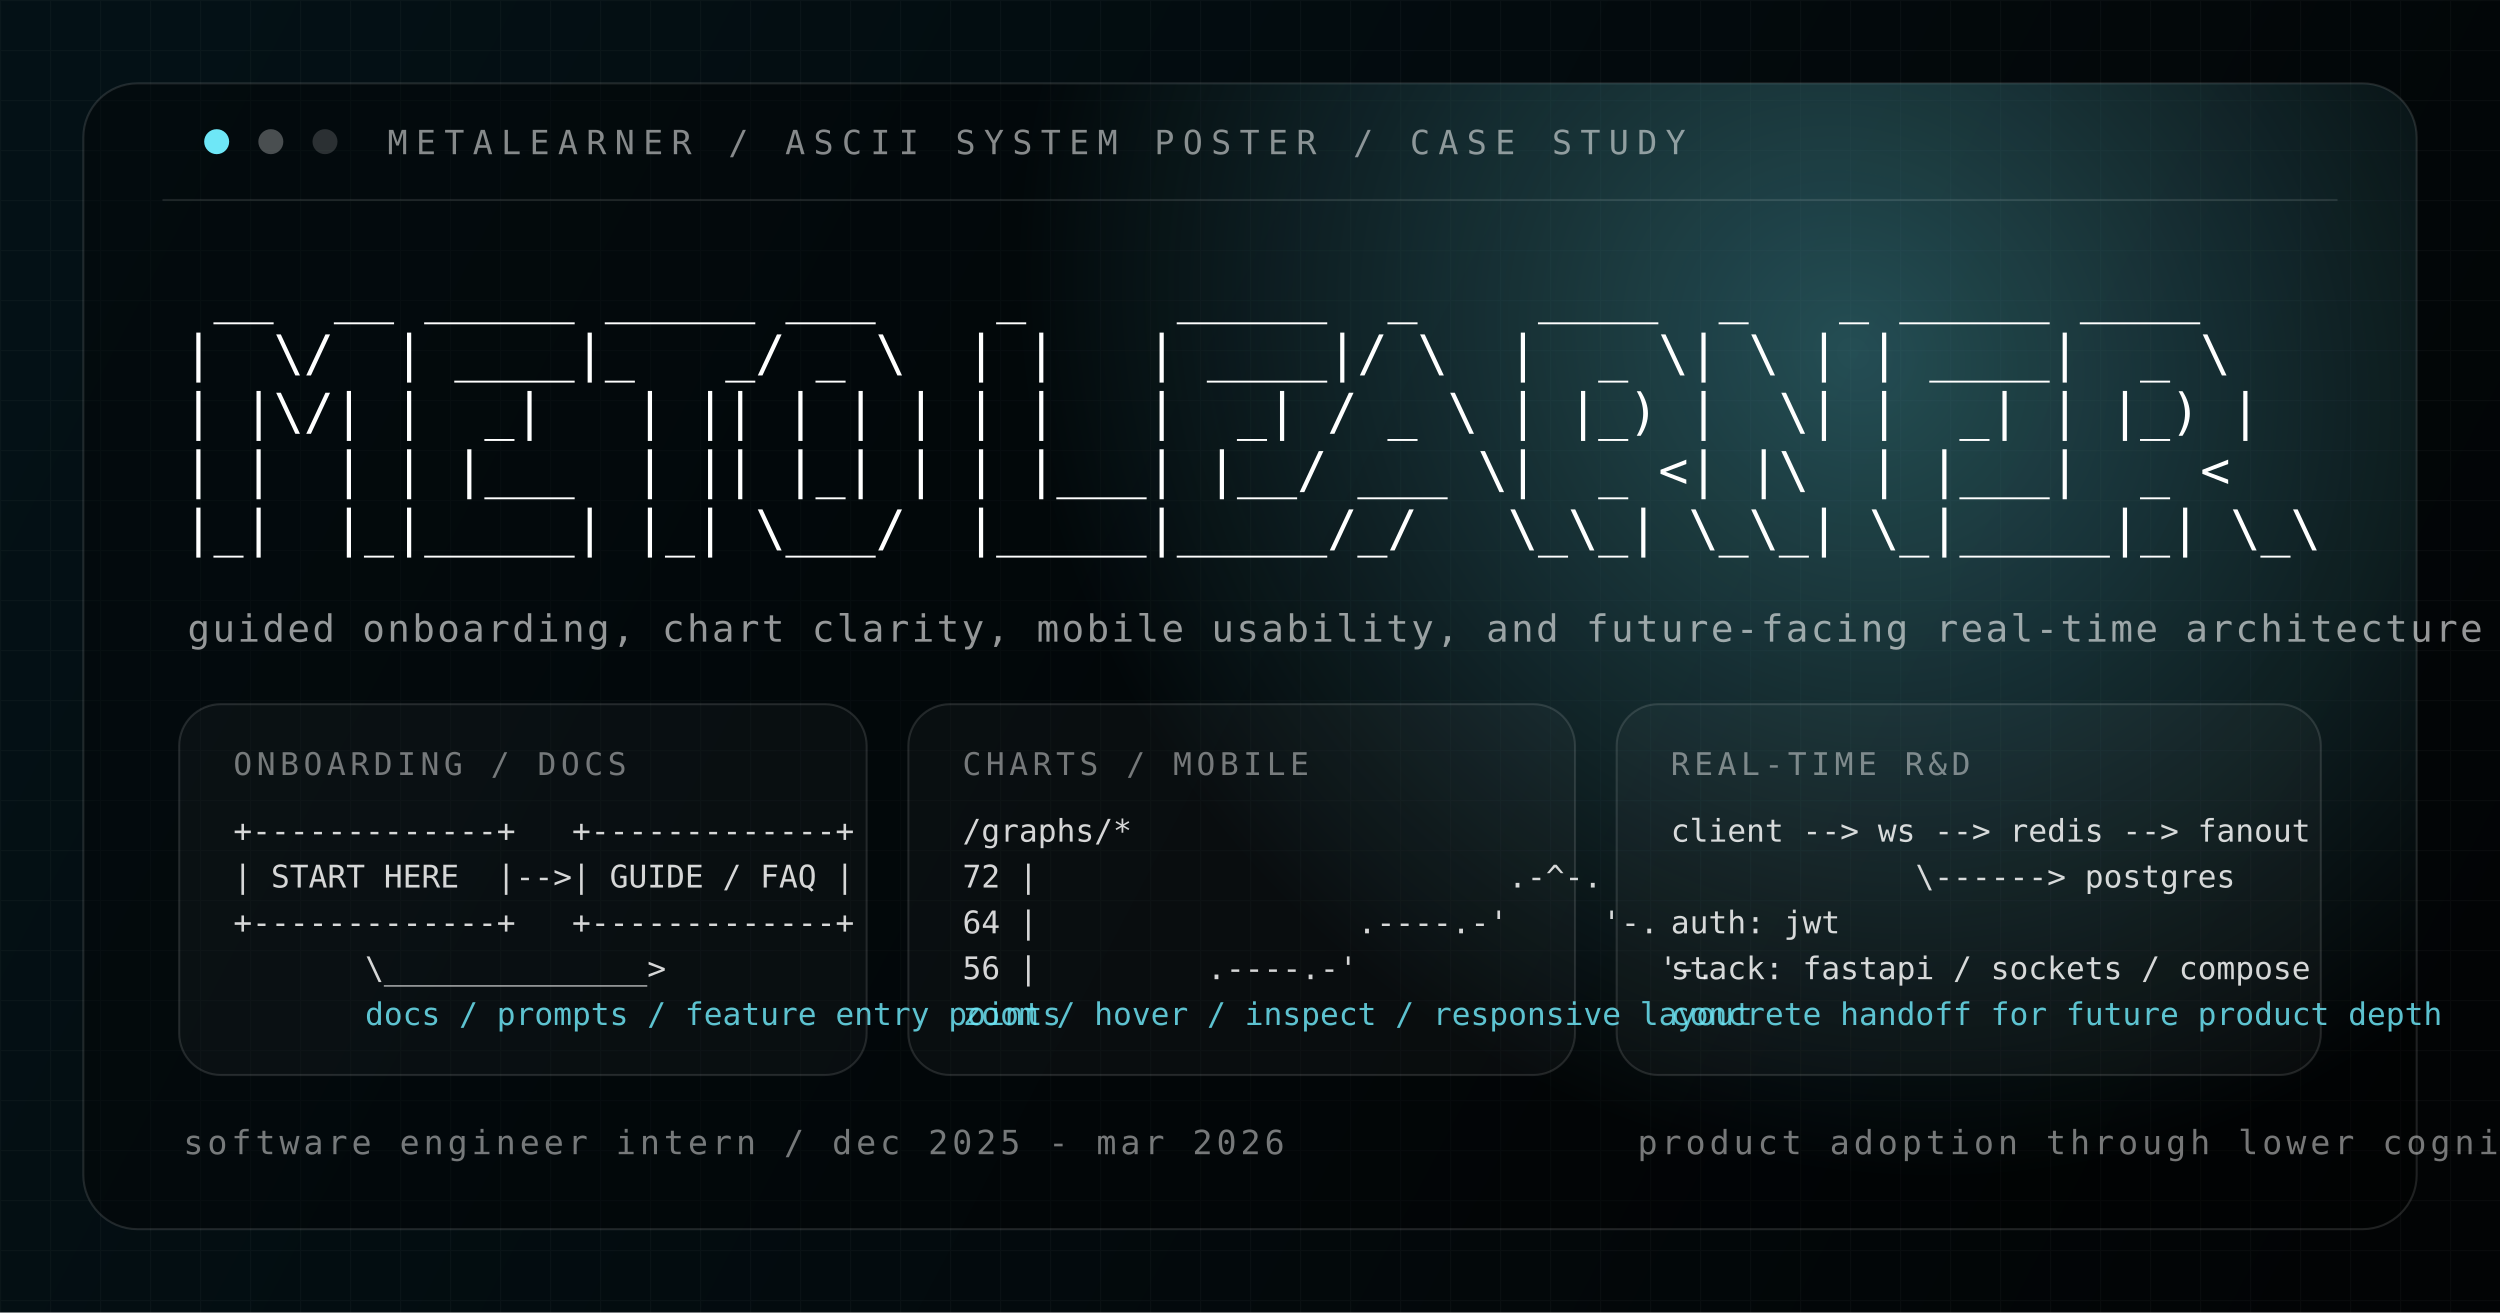
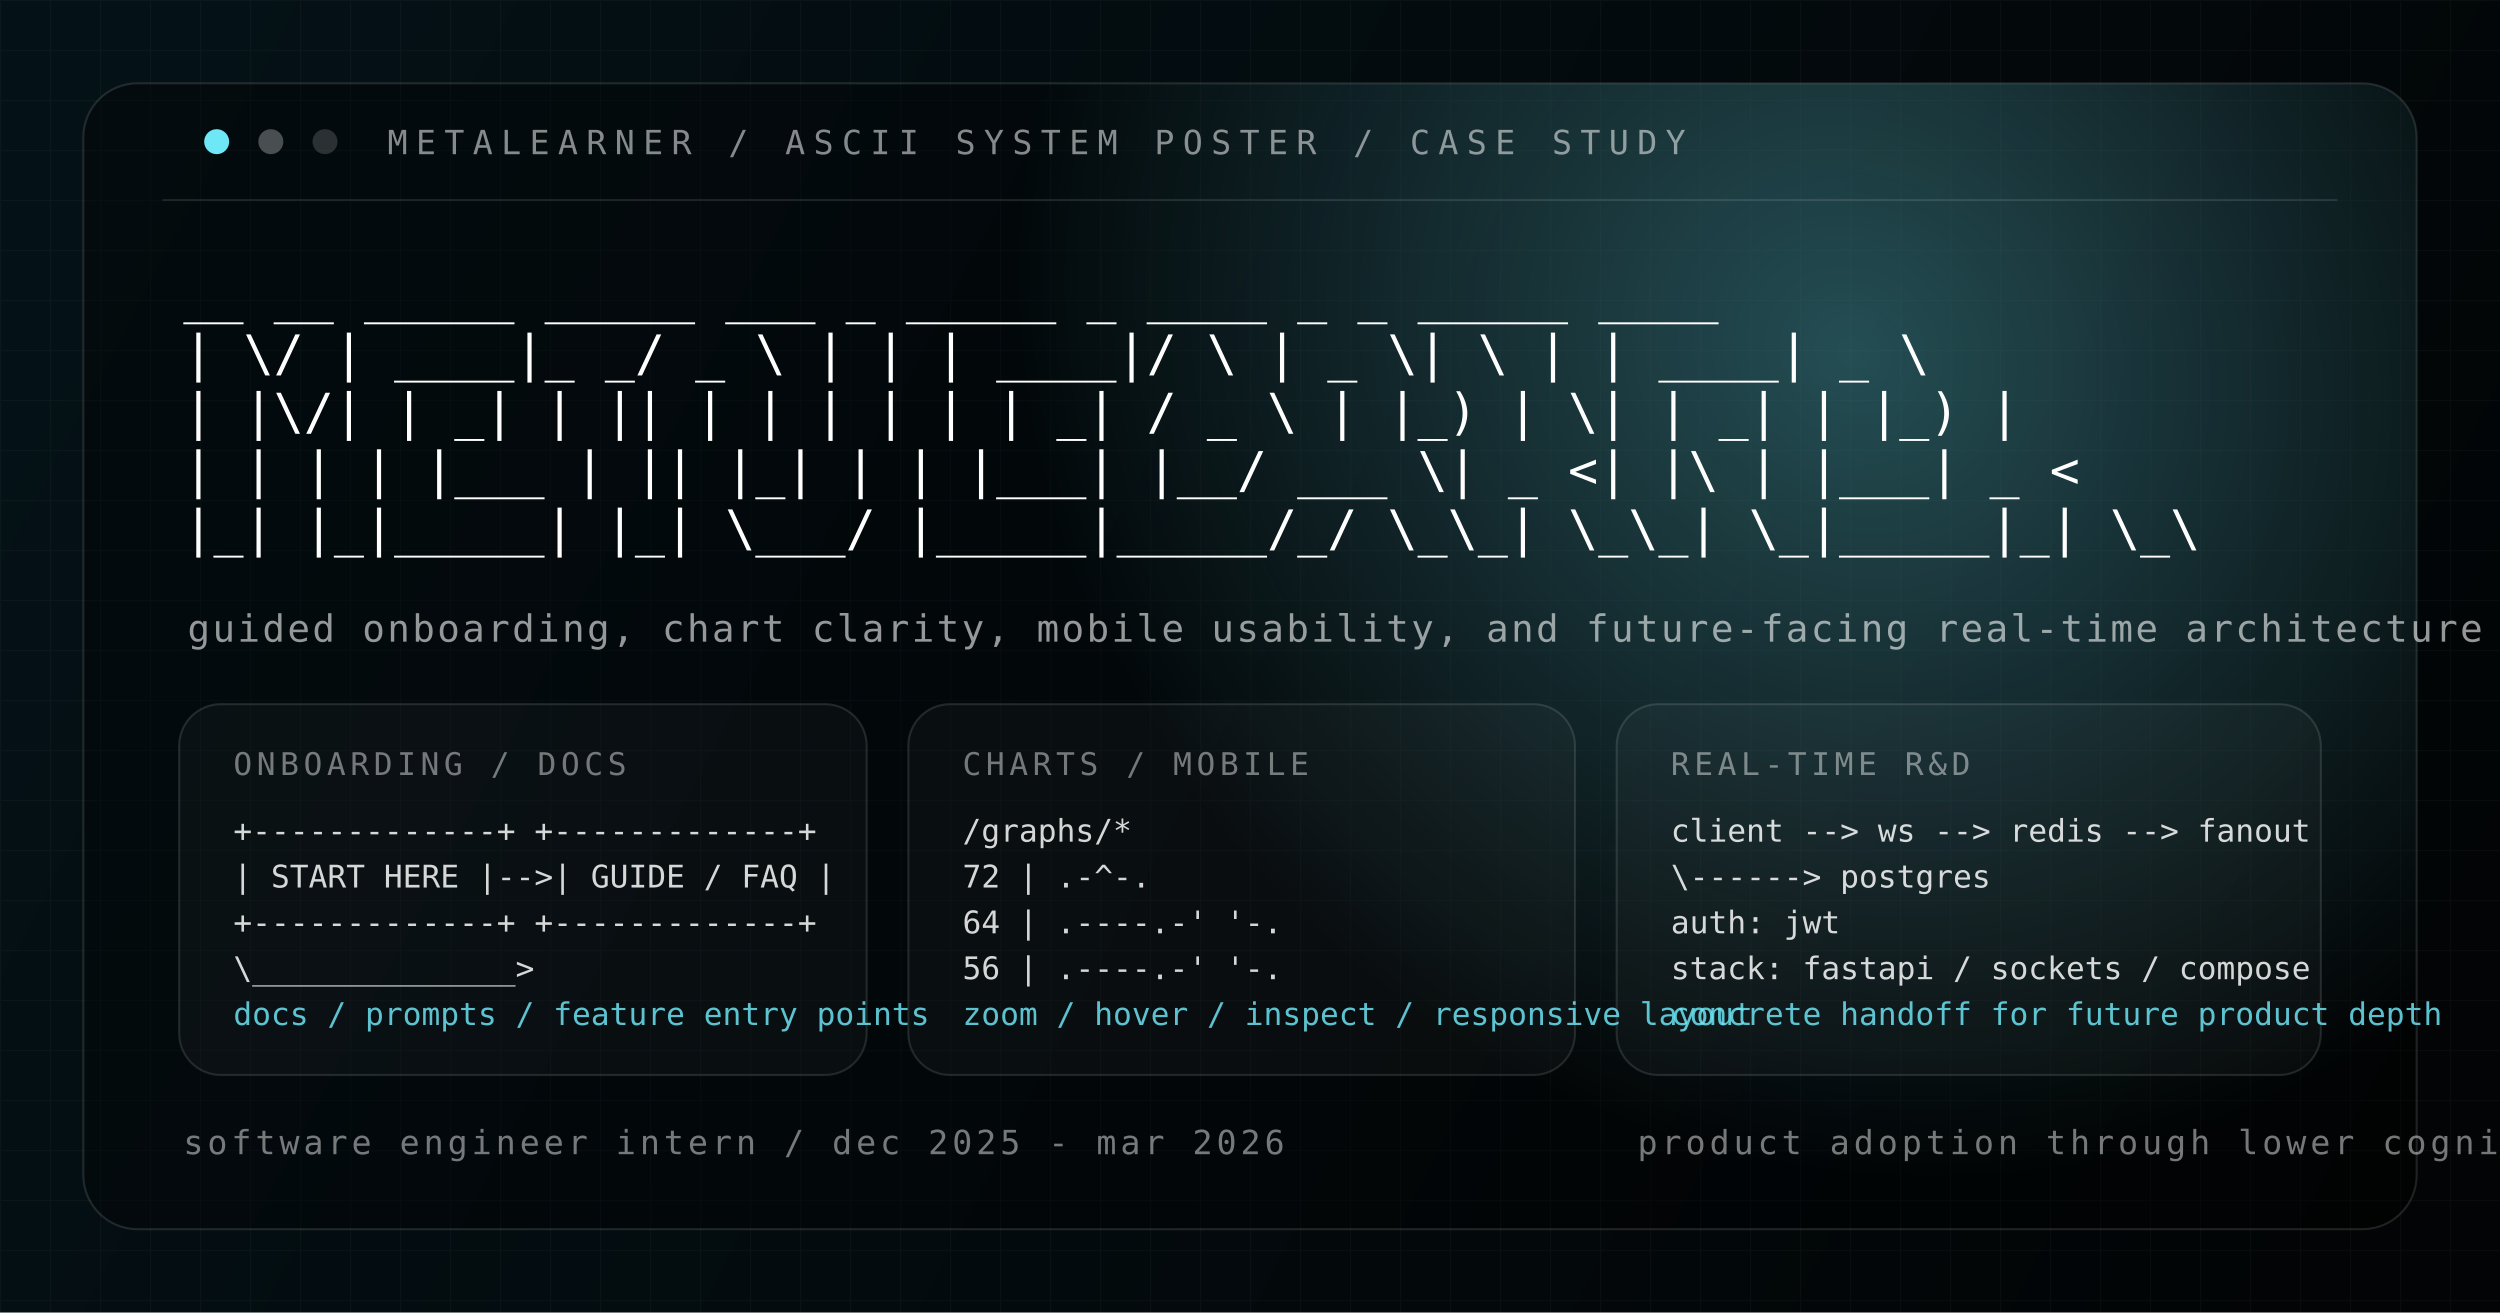
- <svg xmlns="http://www.w3.org/2000/svg" viewBox="0 0 1200 630" fill="none">
+ <svg xmlns="http://www.w3.org/2000/svg" fill="none" viewBox="0 0 1200 630">
  <defs>
-     <linearGradient id="bg" x1="72" y1="36" x2="1138" y2="598" gradientUnits="userSpaceOnUse">
+     <linearGradient id="bg" x1="72" x2="1138" y1="36" y2="598" gradientUnits="userSpaceOnUse">
      <stop stop-color="#041116" />
      <stop offset="1" stop-color="#020405" />
    </linearGradient>
-     <radialGradient id="glow" cx="0" cy="0" r="1" gradientUnits="userSpaceOnUse" gradientTransform="translate(890 170) rotate(131.7) scale(380 422)">
+     <radialGradient id="glow" cx="0" cy="0" r="1" gradientTransform="translate(890 170) rotate(131.7) scale(380 422)" gradientUnits="userSpaceOnUse">
      <stop stop-color="#6EE7F7" stop-opacity=".32" />
      <stop offset="1" stop-color="#6EE7F7" stop-opacity="0" />
    </radialGradient>
    <pattern id="grid" width="24" height="24" patternUnits="userSpaceOnUse">
-       <path d="M24 0H0V24" stroke="#FFFFFF" stroke-opacity=".05" />
+       <path stroke="#FFF" stroke-opacity=".05" d="M24 0H0V24" />
    </pattern>
  </defs>
  <rect width="1200" height="630" fill="url(#bg)" />
  <rect width="1200" height="630" fill="url(#grid)" opacity=".6" />
-   <rect x="40" y="40" width="1120" height="550" rx="26" fill="#000000" fill-opacity=".36" stroke="#FFFFFF" stroke-opacity=".12" />
-   <rect x="40" y="40" width="1120" height="550" rx="26" fill="url(#glow)" />
-   <path d="M78 96H1122" stroke="#FFFFFF" stroke-opacity=".1" />
+   <rect width="1120" height="550" x="40" y="40" fill="#000" fill-opacity=".36" stroke="#FFF" stroke-opacity=".12" rx="26" />
+   <rect width="1120" height="550" x="40" y="40" fill="url(#glow)" rx="26" />
+   <path stroke="#FFF" stroke-opacity=".1" d="M78 96H1122" />
  <circle cx="104" cy="68" r="6" fill="#6EE7F7" />
-   <circle cx="130" cy="68" r="6" fill="#FFFFFF" fill-opacity=".28" />
-   <circle cx="156" cy="68" r="6" fill="#FFFFFF" fill-opacity=".16" />
-   <text x="186" y="74" fill="#FFFFFF" fill-opacity=".52" font-family="Geist Mono, ui-monospace, monospace" font-size="16" letter-spacing="4">METALEARNER / ASCII SYSTEM POSTER / CASE STUDY</text>
-   <g font-family="Geist Mono, ui-monospace, monospace" font-size="24" fill="#FFFFFF" xml:space="preserve">
-     <text x="88" y="150"> __  __ _____ _____ ___    _     _____  _    ____  _   _ _____ ____  </text>
-     <text x="88" y="178">|  \/  | ____|_   _/ _ \  | |   | ____|/ \  |  _ \| \ | | ____|  _ \ </text>
-     <text x="88" y="206">| |\/| |  _|   | || | | | | |   |  _| / _ \ | |_) |  \| |  _| | |_) |</text>
-     <text x="88" y="234">| |  | | |___  | || |_| | | |___| |__/ ___ \|  _ &lt;| |\  | |___|  _ &lt; </text>
-     <text x="88" y="262">|_|  |_|_____| |_| \___/  |_____|_____/_/   \_\_| \_\_| \_|_____|_| \_\</text>
+   <circle cx="130" cy="68" r="6" fill="#FFF" fill-opacity=".28" />
+   <circle cx="156" cy="68" r="6" fill="#FFF" fill-opacity=".16" />
+   <text x="186" y="74" fill="#FFF" fill-opacity=".52" font-family="Geist Mono, ui-monospace, monospace" font-size="16" letter-spacing="4">METALEARNER / ASCII SYSTEM POSTER / CASE STUDY</text>
+   <g fill="#FFF" font-family="Geist Mono, ui-monospace, monospace" font-size="24" xml:space="preserve">
+     <text x="88" y="150">__ __ _____ _____ ___ _ _____ _ ____ _ _ _____ ____</text>
+     <text x="88" y="178">| \/ | ____|_ _/ _ \ | | | ____|/ \ | _ \| \ | | ____| _ \</text>
+     <text x="88" y="206">| |\/| | _| | || | | | | | | _| / _ \ | |_) | \| | _| | |_) |</text>
+     <text x="88" y="234">| | | | |___ | || |_| | | |___| |__/ ___ \| _ &lt;| |\ | |___| _ &lt;</text>
+     <text x="88" y="262">|_| |_|_____| |_| \___/ |_____|_____/_/ \_\_| \_\_| \_|_____|_| \_\</text>
  </g>
-   <g font-family="Geist Mono, ui-monospace, monospace" font-size="18" fill="#FFFFFF" fill-opacity=".58" letter-spacing="1.15">
+   <g fill="#FFF" fill-opacity=".58" font-family="Geist Mono, ui-monospace, monospace" font-size="18" letter-spacing="1.15">
    <text x="90" y="308">guided onboarding, chart clarity, mobile usability, and future-facing real-time architecture</text>
  </g>
-   <rect x="86" y="338" width="330" height="178" rx="20" fill="#FFFFFF" fill-opacity=".03" stroke="#FFFFFF" stroke-opacity=".12" />
-   <rect x="436" y="338" width="320" height="178" rx="20" fill="#FFFFFF" fill-opacity=".03" stroke="#FFFFFF" stroke-opacity=".12" />
-   <rect x="776" y="338" width="338" height="178" rx="20" fill="#FFFFFF" fill-opacity=".03" stroke="#FFFFFF" stroke-opacity=".12" />
-   <g font-family="Geist Mono, ui-monospace, monospace" font-size="15" fill="#FFFFFF" fill-opacity=".44" letter-spacing="2.2">
+   <rect width="330" height="178" x="86" y="338" fill="#FFF" fill-opacity=".03" stroke="#FFF" stroke-opacity=".12" rx="20" />
+   <rect width="320" height="178" x="436" y="338" fill="#FFF" fill-opacity=".03" stroke="#FFF" stroke-opacity=".12" rx="20" />
+   <rect width="338" height="178" x="776" y="338" fill="#FFF" fill-opacity=".03" stroke="#FFF" stroke-opacity=".12" rx="20" />
+   <g fill="#FFF" fill-opacity=".44" font-family="Geist Mono, ui-monospace, monospace" font-size="15" letter-spacing="2.2">
    <text x="112" y="372">ONBOARDING / DOCS</text>
    <text x="462" y="372">CHARTS / MOBILE</text>
    <text x="802" y="372">REAL-TIME R&amp;D</text>
  </g>
-   <g font-family="Geist Mono, ui-monospace, monospace" font-size="15" fill="#FFFFFF" fill-opacity=".83" xml:space="preserve">
-     <text x="112" y="404">+-------------+   +-------------+</text>
-     <text x="112" y="426">| START HERE  |--&gt;| GUIDE / FAQ |</text>
-     <text x="112" y="448">+-------------+   +-------------+</text>
-     <text x="112" y="470">       \______________&gt;</text>
-     <text x="112" y="492" fill="#6EE7F7">       docs / prompts / feature entry points</text>
+   <g fill="#FFF" fill-opacity=".83" font-family="Geist Mono, ui-monospace, monospace" font-size="15" xml:space="preserve">
+     <text x="112" y="404">+-------------+ +-------------+</text>
+     <text x="112" y="426">| START HERE |--&gt;| GUIDE / FAQ |</text>
+     <text x="112" y="448">+-------------+ +-------------+</text>
+     <text x="112" y="470">\______________&gt;</text>
+     <text x="112" y="492" fill="#6EE7F7">docs / prompts / feature entry points</text>
  </g>
-   <g font-family="Geist Mono, ui-monospace, monospace" font-size="15" fill="#FFFFFF" fill-opacity=".83" xml:space="preserve">
+   <g fill="#FFF" fill-opacity=".83" font-family="Geist Mono, ui-monospace, monospace" font-size="15" xml:space="preserve">
    <text x="462" y="404">/graphs/*</text>
-     <text x="462" y="426">72 |                         .-^-.</text>
-     <text x="462" y="448">64 |                 .----.-'     '-.</text>
-     <text x="462" y="470">56 |         .----.-'                '-.</text>
+     <text x="462" y="426">72 | .-^-.</text>
+     <text x="462" y="448">64 | .----.-' '-.</text>
+     <text x="462" y="470">56 | .----.-' '-.</text>
    <text x="462" y="492" fill="#6EE7F7">zoom / hover / inspect / responsive layout</text>
  </g>
-   <g font-family="Geist Mono, ui-monospace, monospace" font-size="15" fill="#FFFFFF" fill-opacity=".83" xml:space="preserve">
+   <g fill="#FFF" fill-opacity=".83" font-family="Geist Mono, ui-monospace, monospace" font-size="15" xml:space="preserve">
    <text x="802" y="404">client --&gt; ws --&gt; redis --&gt; fanout</text>
-     <text x="802" y="426">             \------&gt; postgres</text>
+     <text x="802" y="426">\------&gt; postgres</text>
    <text x="802" y="448">auth: jwt</text>
    <text x="802" y="470">stack: fastapi / sockets / compose</text>
    <text x="802" y="492" fill="#6EE7F7">concrete handoff for future product depth</text>
  </g>
-   <g font-family="Geist Mono, ui-monospace, monospace" font-size="16" fill="#FFFFFF" fill-opacity=".46" letter-spacing="1.9">
+   <g fill="#FFF" fill-opacity=".46" font-family="Geist Mono, ui-monospace, monospace" font-size="16" letter-spacing="1.9">
    <text x="88" y="554">software engineer intern / dec 2025 - mar 2026</text>
    <text x="786" y="554">product adoption through lower cognitive load</text>
  </g>
</svg>
